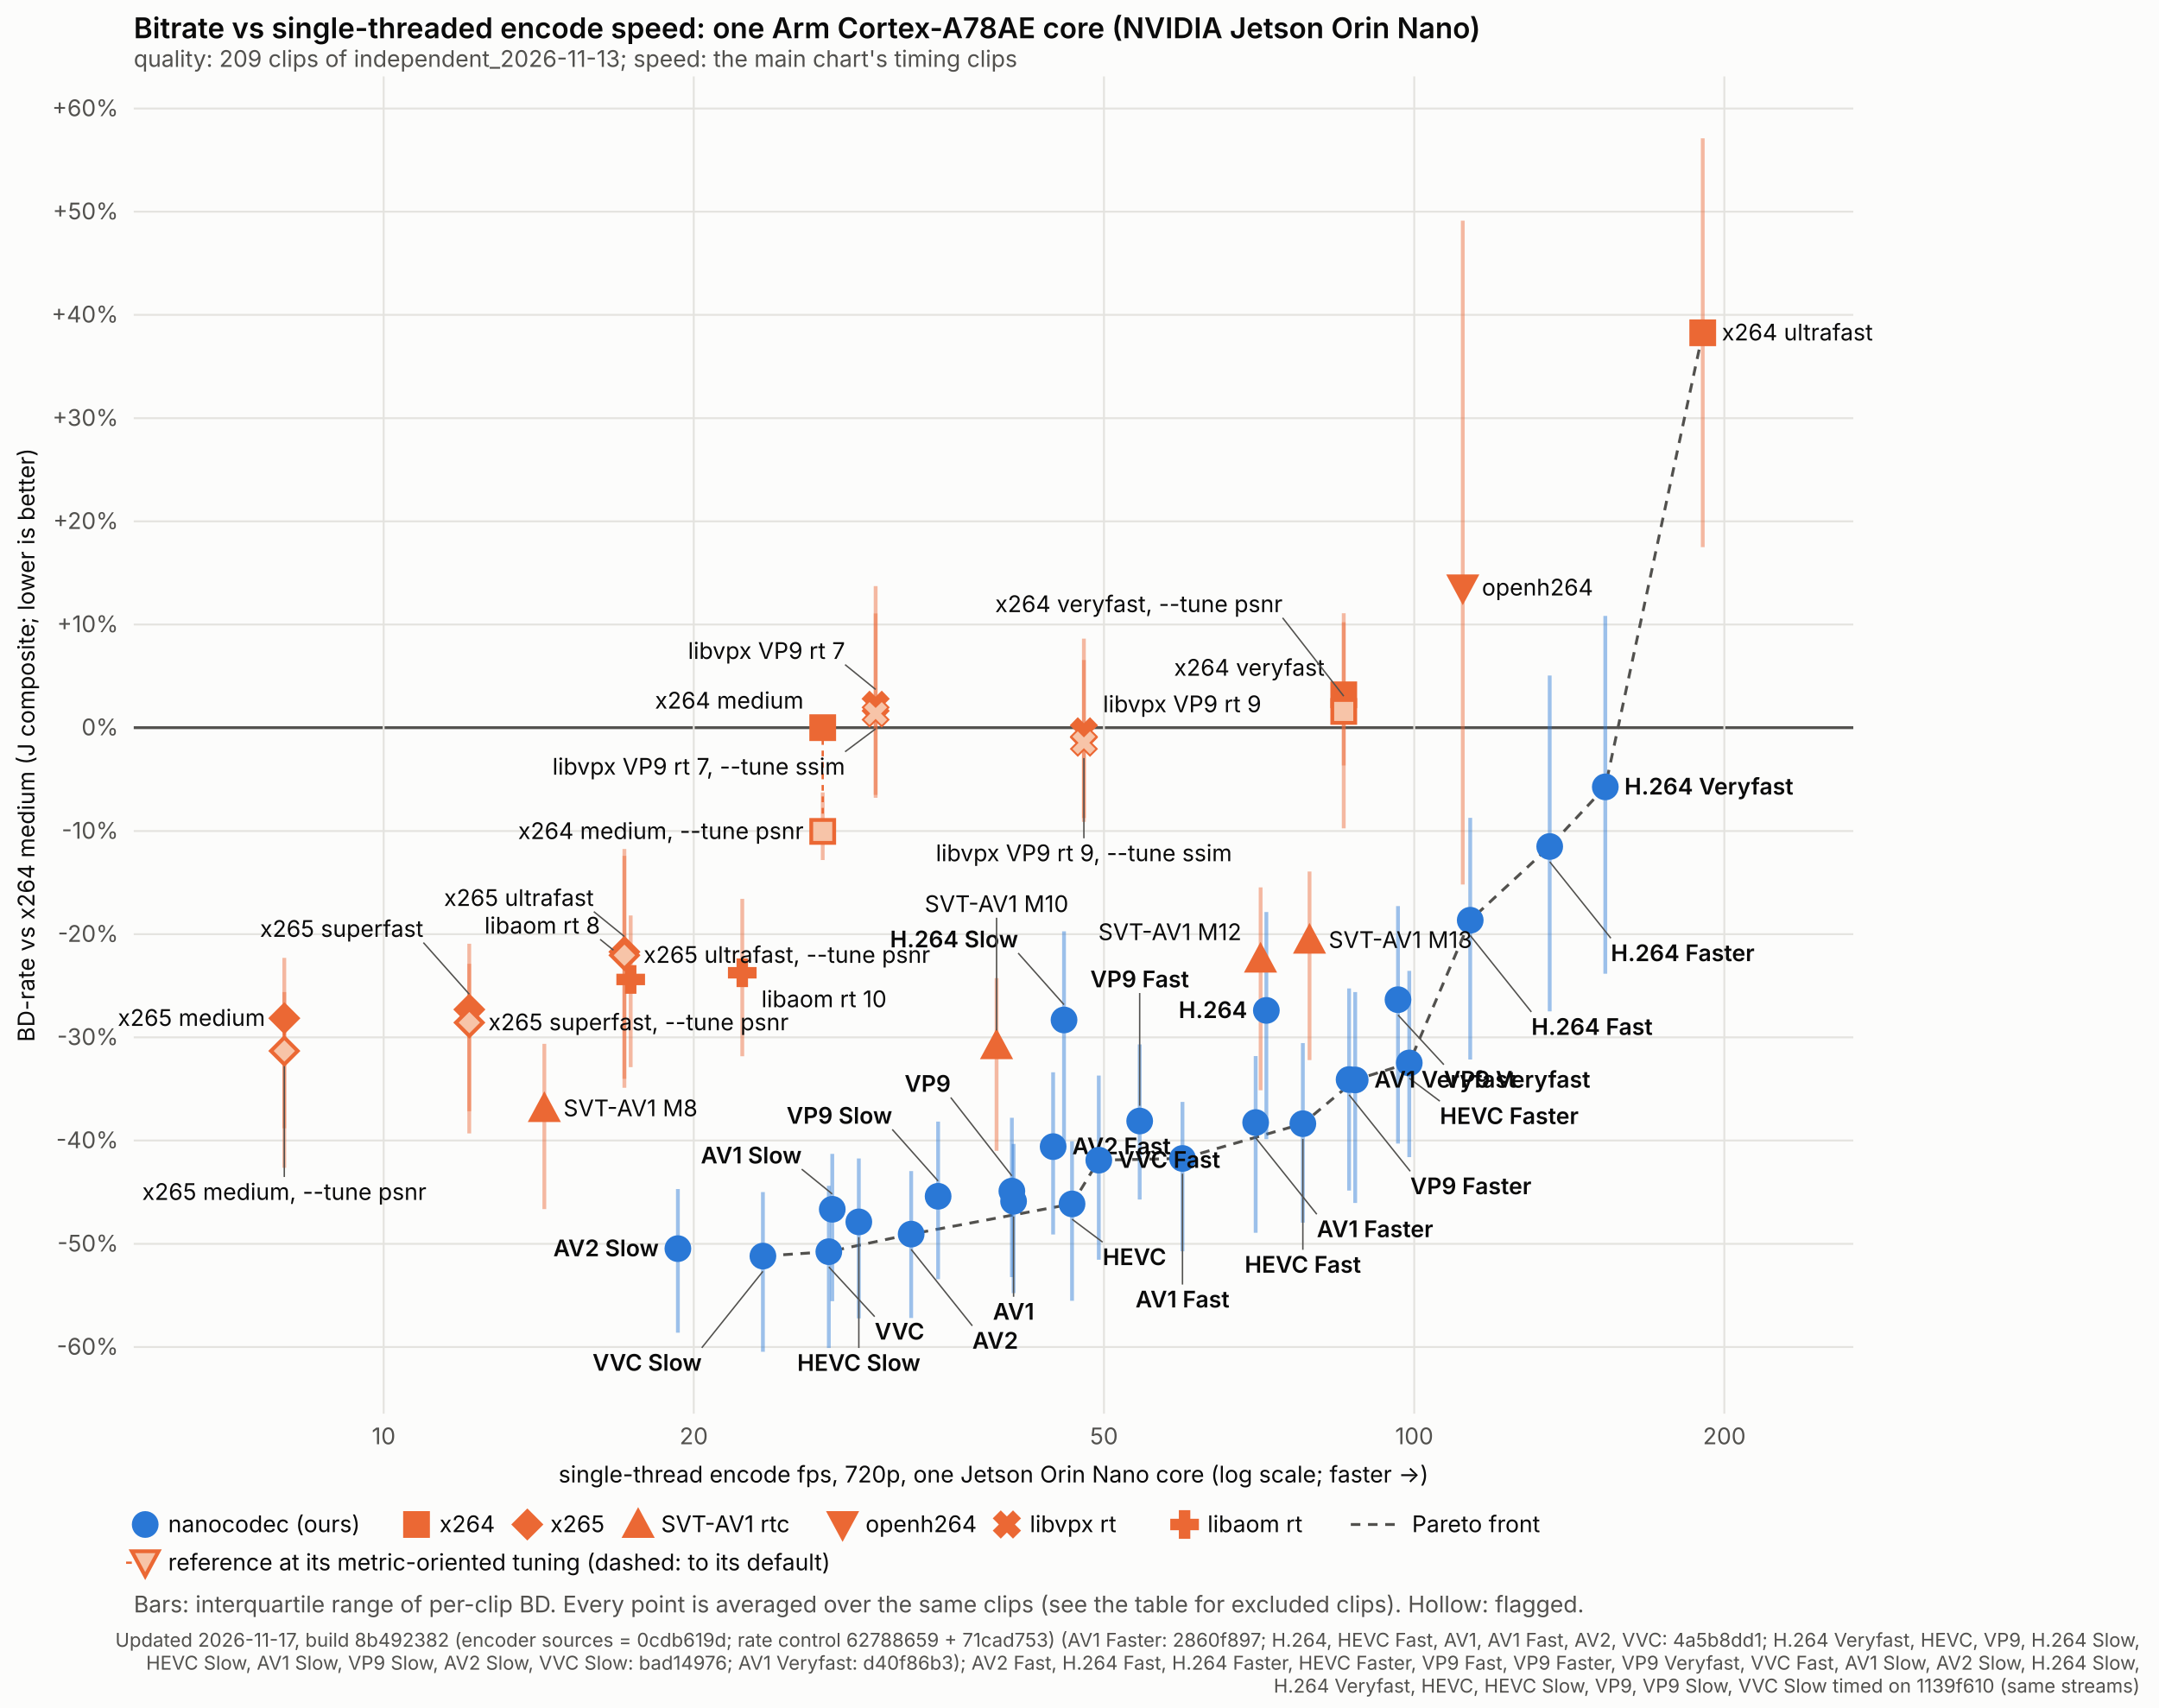
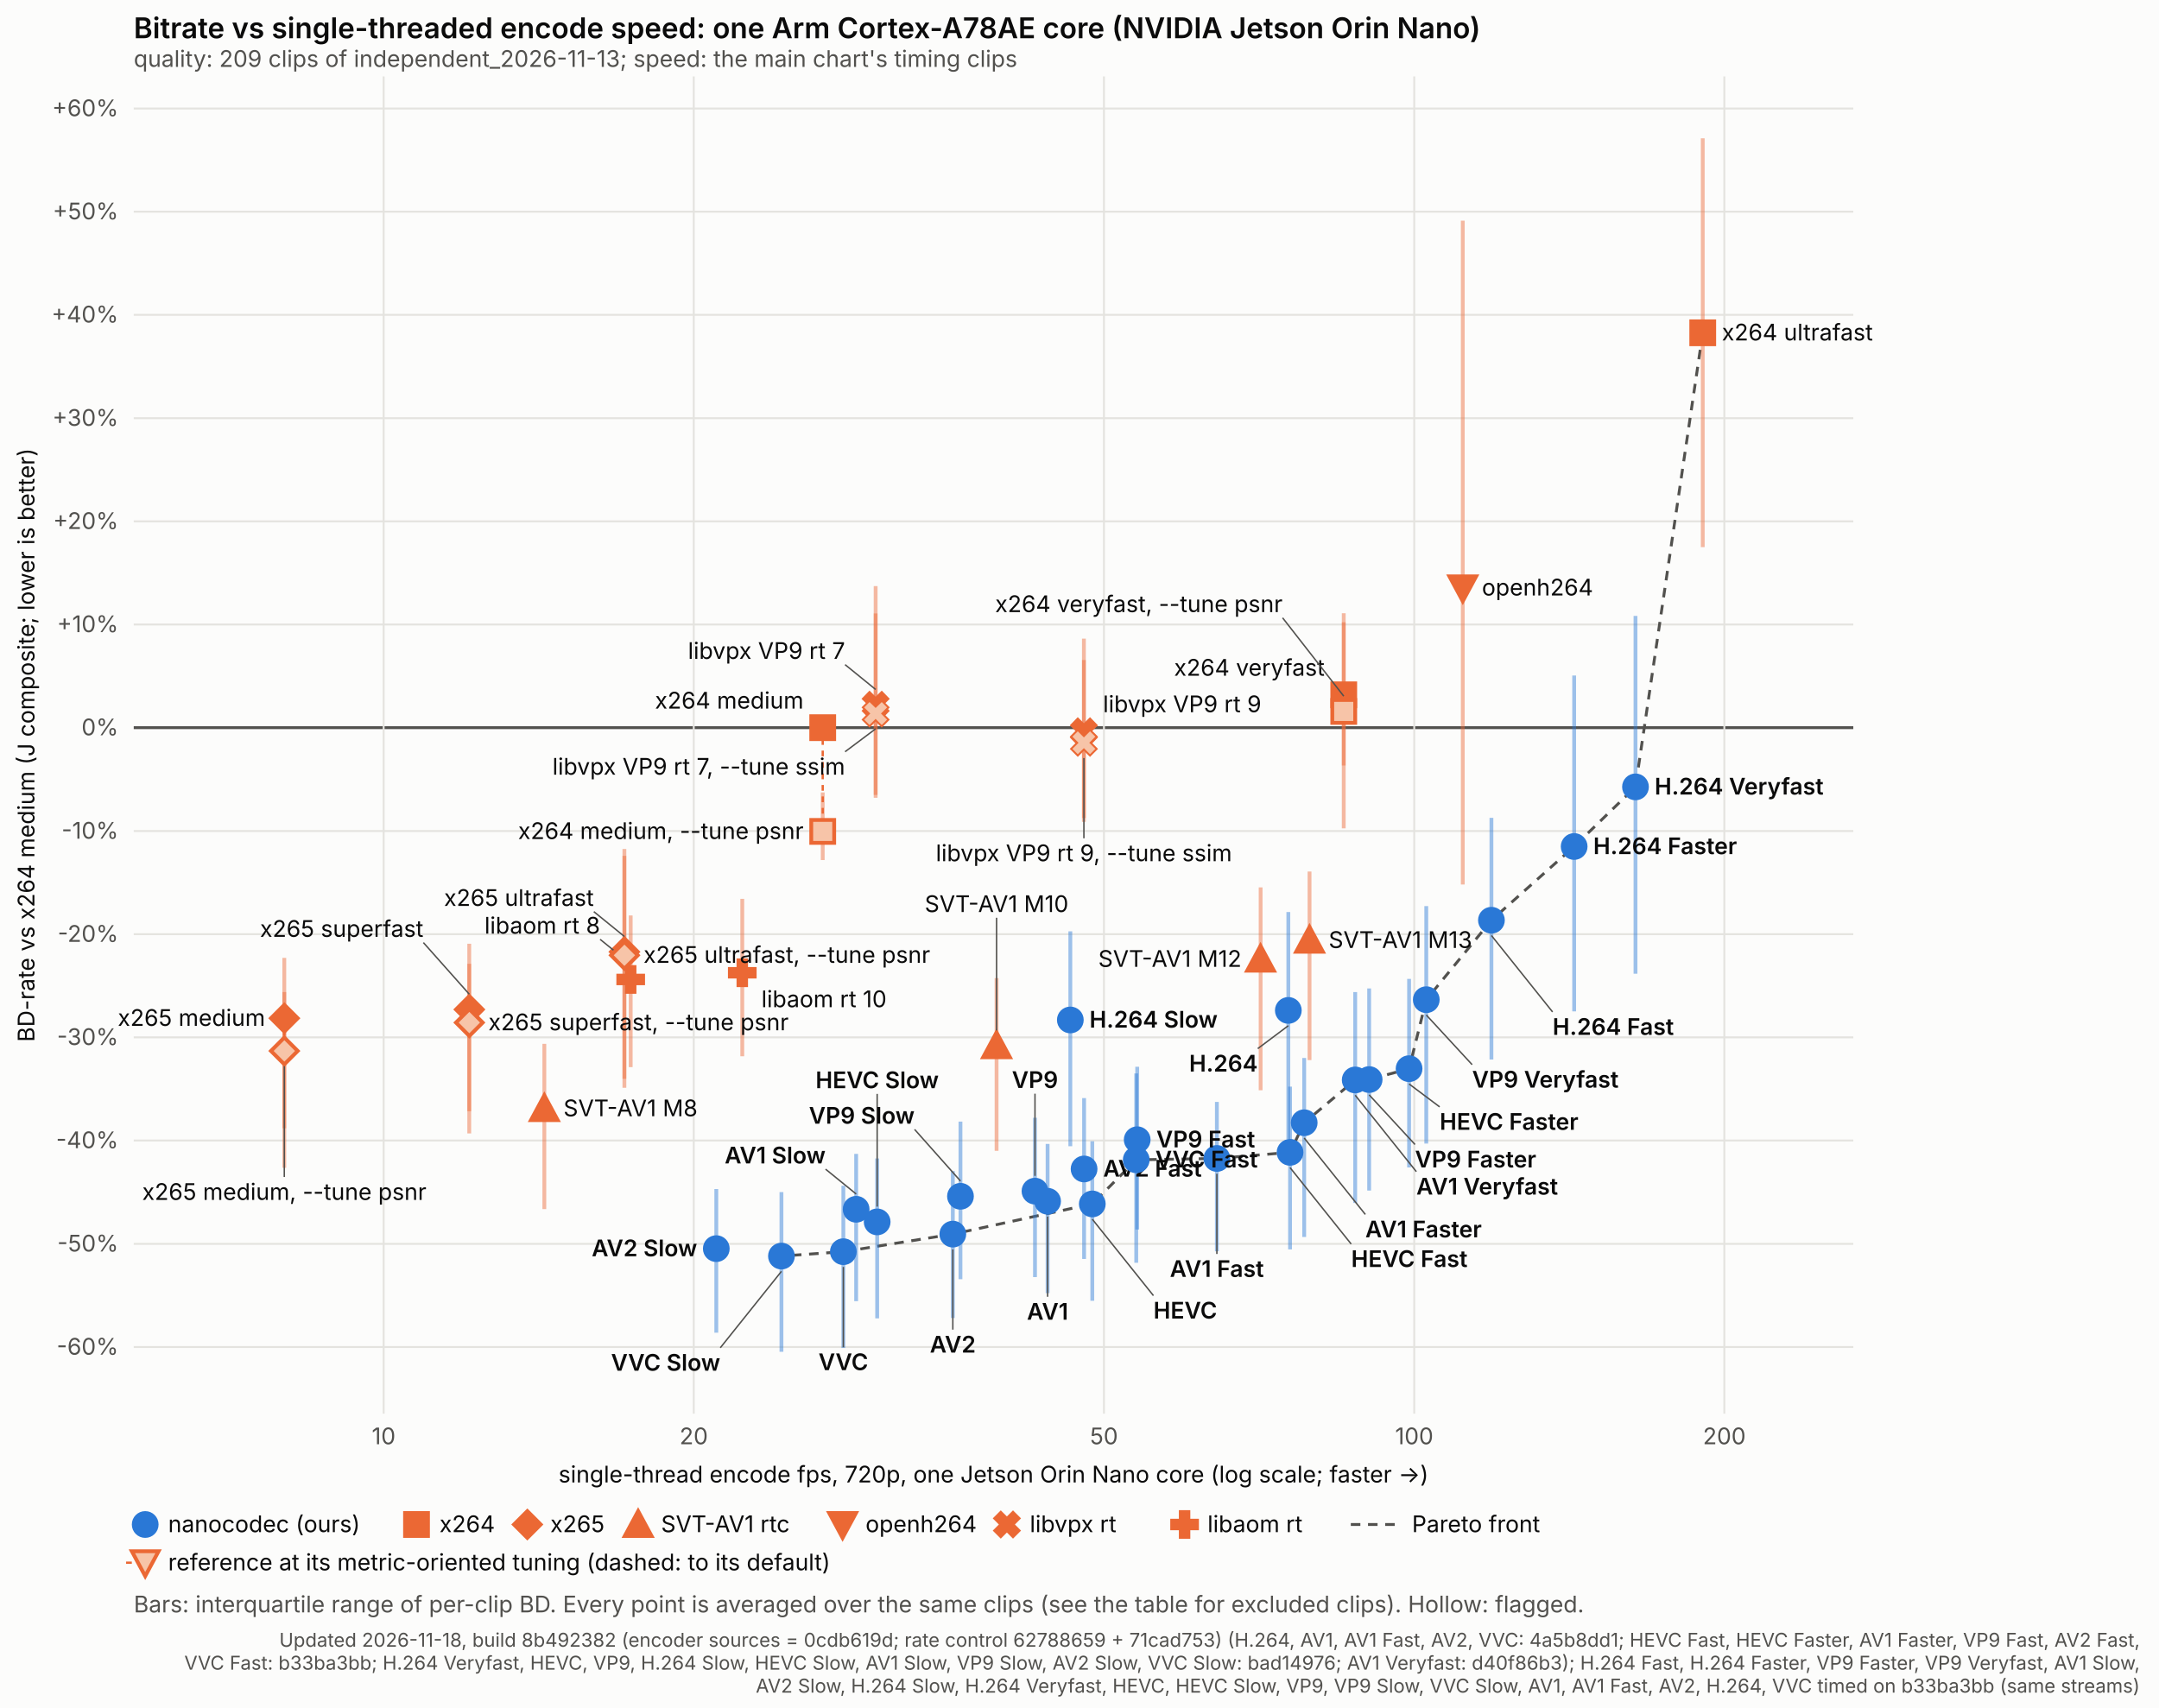
<svg xmlns="http://www.w3.org/2000/svg" viewBox="0 0 1130 894" width="1130" height="894" font-family="system-ui, -apple-system, Segoe UI, sans-serif" font-size="12">
  <rect width="1130" height="894" fill="#fcfcfb" />
  <text x="70" y="20" font-size="15" font-weight="600" fill="#0b0b0b">Bitrate vs single-threaded encode speed: one Arm Cortex-A78AE core (NVIDIA Jetson Orin Nano)</text>
  <text x="70" y="35" fill="#52514e">quality: 209 clips of independent_2026-11-13; speed: the main chart's timing clips</text>
  <line x1="70" x2="970" y1="705.1" y2="705.1" stroke="#e4e3df" stroke-width="1" />
  <text x="62" y="709.1" text-anchor="end" fill="#52514e">-60%</text>
  <line x1="70" x2="970" y1="651.1" y2="651.1" stroke="#e4e3df" stroke-width="1" />
  <text x="62" y="655.1" text-anchor="end" fill="#52514e">-50%</text>
  <line x1="70" x2="970" y1="597.0" y2="597.0" stroke="#e4e3df" stroke-width="1" />
  <text x="62" y="601.0" text-anchor="end" fill="#52514e">-40%</text>
  <line x1="70" x2="970" y1="543.0" y2="543.0" stroke="#e4e3df" stroke-width="1" />
  <text x="62" y="547.0" text-anchor="end" fill="#52514e">-30%</text>
  <line x1="70" x2="970" y1="489.0" y2="489.0" stroke="#e4e3df" stroke-width="1" />
  <text x="62" y="493.0" text-anchor="end" fill="#52514e">-20%</text>
  <line x1="70" x2="970" y1="435.0" y2="435.0" stroke="#e4e3df" stroke-width="1" />
  <text x="62" y="439.0" text-anchor="end" fill="#52514e">-10%</text>
  <line x1="70" x2="970" y1="380.9" y2="380.9" stroke="#52514e" stroke-width="1.5" />
  <text x="62" y="384.9" text-anchor="end" fill="#52514e">0%</text>
  <line x1="70" x2="970" y1="326.9" y2="326.9" stroke="#e4e3df" stroke-width="1" />
  <text x="62" y="330.9" text-anchor="end" fill="#52514e">+10%</text>
  <line x1="70" x2="970" y1="272.9" y2="272.9" stroke="#e4e3df" stroke-width="1" />
  <text x="62" y="276.9" text-anchor="end" fill="#52514e">+20%</text>
  <line x1="70" x2="970" y1="218.9" y2="218.9" stroke="#e4e3df" stroke-width="1" />
  <text x="62" y="222.9" text-anchor="end" fill="#52514e">+30%</text>
  <line x1="70" x2="970" y1="164.8" y2="164.8" stroke="#e4e3df" stroke-width="1" />
  <text x="62" y="168.8" text-anchor="end" fill="#52514e">+40%</text>
  <line x1="70" x2="970" y1="110.8" y2="110.8" stroke="#e4e3df" stroke-width="1" />
  <text x="62" y="114.8" text-anchor="end" fill="#52514e">+50%</text>
  <line x1="70" x2="970" y1="56.8" y2="56.8" stroke="#e4e3df" stroke-width="1" />
  <text x="62" y="60.8" text-anchor="end" fill="#52514e">+60%</text>
  <line x1="200.8" x2="200.8" y1="40" y2="740" stroke="#e4e3df" />
  <text x="200.8" y="756" text-anchor="middle" fill="#52514e">10</text>
  <line x1="363.1" x2="363.1" y1="40" y2="740" stroke="#e4e3df" />
  <text x="363.1" y="756" text-anchor="middle" fill="#52514e">20</text>
  <line x1="577.8" x2="577.8" y1="40" y2="740" stroke="#e4e3df" />
  <text x="577.8" y="756" text-anchor="middle" fill="#52514e">50</text>
  <line x1="740.2" x2="740.2" y1="40" y2="740" stroke="#e4e3df" />
  <text x="740.2" y="756" text-anchor="middle" fill="#52514e">100</text>
  <line x1="902.5" x2="902.5" y1="40" y2="740" stroke="#e4e3df" />
  <text x="902.5" y="756" text-anchor="middle" fill="#52514e">200</text>
  <text x="520.0" y="776" text-anchor="middle" fill="#0b0b0b">single-thread encode fps, 720p, one Jetson Orin Nano core (log scale; faster →)</text>
  <text transform="translate(18,390.0) rotate(-90)" text-anchor="middle" fill="#0b0b0b">BD-rate vs x264 medium (J composite; lower is better)</text>
-   <polyline points="891.2,174.2 840.2,411.9 811.1,443.1 769.5,481.7 737.6,556.4 709.3,565.3 681.9,588.2 618.9,606.4 575.1,607.3 561.1,630.2 476.9,646.0 433.8,655.2 399.3,657.5" fill="none" stroke="#52514e" stroke-width="1.5" stroke-dasharray="5 4" />
+   <polyline points="891.2,174.2 856.0,411.9 823.9,443.1 780.6,481.7 746.5,523.3 737.5,559.4 716.6,565.1 709.3,565.3 682.6,587.7 675.2,603.2 636.9,606.4 594.7,607.1 571.7,630.2 498.7,646.0 441.4,655.2 409.0,657.5" fill="none" stroke="#52514e" stroke-width="1.5" stroke-dasharray="5 4" />
  <line x1="703.3" y1="363.7" x2="703.3" y2="372.4" stroke="#eb6834" stroke-width="1.2" stroke-dasharray="3 3" />
  <line x1="430.6" y1="380.9" x2="430.6" y2="435.2" stroke="#eb6834" stroke-width="1.2" stroke-dasharray="3 3" />
  <line x1="326.8" y1="498.2" x2="326.8" y2="500.0" stroke="#eb6834" stroke-width="1.2" stroke-dasharray="3 3" />
  <line x1="245.6" y1="528.4" x2="245.6" y2="535.3" stroke="#eb6834" stroke-width="1.2" stroke-dasharray="3 3" />
  <line x1="148.8" y1="533.0" x2="148.8" y2="550.1" stroke="#eb6834" stroke-width="1.2" stroke-dasharray="3 3" />
  <line x1="458.3" y1="368.9" x2="458.3" y2="373.5" stroke="#eb6834" stroke-width="1.2" stroke-dasharray="3 3" />
  <line x1="567.3" y1="382.8" x2="567.3" y2="388.8" stroke="#eb6834" stroke-width="1.2" stroke-dasharray="3 3" />
  <line x1="430.6" x2="430.6" y1="380.9" y2="380.9" stroke="#eb6834" stroke-opacity="0.45" stroke-width="2" />
-   <line x1="556.9" x2="556.9" y1="600.0" y2="487.5" stroke="#2a78d6" stroke-opacity="0.45" stroke-width="2" />
-   <line x1="662.8" x2="662.8" y1="596.3" y2="477.4" stroke="#2a78d6" stroke-opacity="0.45" stroke-width="2" />
-   <line x1="769.5" x2="769.5" y1="554.6" y2="428.1" stroke="#2a78d6" stroke-opacity="0.45" stroke-width="2" />
-   <line x1="811.1" x2="811.1" y1="529.4" y2="353.6" stroke="#2a78d6" stroke-opacity="0.45" stroke-width="2" />
-   <line x1="840.2" x2="840.2" y1="509.7" y2="322.4" stroke="#2a78d6" stroke-opacity="0.45" stroke-width="2" />
-   <line x1="449.5" x2="449.5" y1="690.1" y2="606.4" stroke="#2a78d6" stroke-opacity="0.45" stroke-width="2" />
-   <line x1="561.1" x2="561.1" y1="680.9" y2="597.4" stroke="#2a78d6" stroke-opacity="0.45" stroke-width="2" />
-   <line x1="681.9" x2="681.9" y1="640.0" y2="546.0" stroke="#2a78d6" stroke-opacity="0.45" stroke-width="2" />
-   <line x1="737.6" x2="737.6" y1="605.7" y2="508.2" stroke="#2a78d6" stroke-opacity="0.45" stroke-width="2" />
-   <line x1="435.6" x2="435.6" y1="681.1" y2="604.0" stroke="#2a78d6" stroke-opacity="0.45" stroke-width="2" />
-   <line x1="530.5" x2="530.5" y1="676.9" y2="598.8" stroke="#2a78d6" stroke-opacity="0.45" stroke-width="2" />
-   <line x1="618.9" x2="618.9" y1="655.0" y2="576.8" stroke="#2a78d6" stroke-opacity="0.45" stroke-width="2" />
-   <line x1="657.2" x2="657.2" y1="645.3" y2="552.8" stroke="#2a78d6" stroke-opacity="0.45" stroke-width="2" />
+   <line x1="560.2" x2="560.2" y1="600.0" y2="487.5" stroke="#2a78d6" stroke-opacity="0.45" stroke-width="2" />
+   <line x1="674.3" x2="674.3" y1="596.3" y2="477.4" stroke="#2a78d6" stroke-opacity="0.45" stroke-width="2" />
+   <line x1="780.6" x2="780.6" y1="554.6" y2="428.1" stroke="#2a78d6" stroke-opacity="0.45" stroke-width="2" />
+   <line x1="823.9" x2="823.9" y1="529.4" y2="353.6" stroke="#2a78d6" stroke-opacity="0.45" stroke-width="2" />
+   <line x1="856.0" x2="856.0" y1="509.7" y2="322.4" stroke="#2a78d6" stroke-opacity="0.45" stroke-width="2" />
+   <line x1="459.1" x2="459.1" y1="690.1" y2="606.4" stroke="#2a78d6" stroke-opacity="0.45" stroke-width="2" />
+   <line x1="571.7" x2="571.7" y1="680.9" y2="597.4" stroke="#2a78d6" stroke-opacity="0.45" stroke-width="2" />
+   <line x1="675.2" x2="675.2" y1="654.0" y2="568.8" stroke="#2a78d6" stroke-opacity="0.45" stroke-width="2" />
+   <line x1="737.5" x2="737.5" y1="611.1" y2="512.4" stroke="#2a78d6" stroke-opacity="0.45" stroke-width="2" />
+   <line x1="448.1" x2="448.1" y1="681.1" y2="604.0" stroke="#2a78d6" stroke-opacity="0.45" stroke-width="2" />
+   <line x1="548.3" x2="548.3" y1="676.9" y2="598.8" stroke="#2a78d6" stroke-opacity="0.45" stroke-width="2" />
+   <line x1="636.9" x2="636.9" y1="655.0" y2="576.8" stroke="#2a78d6" stroke-opacity="0.45" stroke-width="2" />
+   <line x1="682.6" x2="682.6" y1="647.5" y2="553.8" stroke="#2a78d6" stroke-opacity="0.45" stroke-width="2" />
  <line x1="709.3" x2="709.3" y1="629.7" y2="519.3" stroke="#2a78d6" stroke-opacity="0.45" stroke-width="2" />
-   <line x1="491.0" x2="491.0" y1="669.6" y2="587.1" stroke="#2a78d6" stroke-opacity="0.45" stroke-width="2" />
-   <line x1="529.6" x2="529.6" y1="668.5" y2="585.1" stroke="#2a78d6" stroke-opacity="0.45" stroke-width="2" />
-   <line x1="596.5" x2="596.5" y1="627.9" y2="546.7" stroke="#2a78d6" stroke-opacity="0.45" stroke-width="2" />
-   <line x1="706.1" x2="706.1" y1="623.2" y2="517.4" stroke="#2a78d6" stroke-opacity="0.45" stroke-width="2" />
-   <line x1="731.7" x2="731.7" y1="598.6" y2="474.3" stroke="#2a78d6" stroke-opacity="0.45" stroke-width="2" />
-   <line x1="354.8" x2="354.8" y1="697.6" y2="622.4" stroke="#2a78d6" stroke-opacity="0.45" stroke-width="2" />
-   <line x1="476.9" x2="476.9" y1="689.9" y2="613.0" stroke="#2a78d6" stroke-opacity="0.45" stroke-width="2" />
-   <line x1="551.2" x2="551.2" y1="646.2" y2="561.3" stroke="#2a78d6" stroke-opacity="0.45" stroke-width="2" />
-   <line x1="399.3" x2="399.3" y1="707.6" y2="624.0" stroke="#2a78d6" stroke-opacity="0.45" stroke-width="2" />
-   <line x1="433.8" x2="433.8" y1="705.6" y2="620.7" stroke="#2a78d6" stroke-opacity="0.45" stroke-width="2" />
-   <line x1="575.1" x2="575.1" y1="659.4" y2="563.0" stroke="#2a78d6" stroke-opacity="0.45" stroke-width="2" />
+   <line x1="502.7" x2="502.7" y1="669.6" y2="587.1" stroke="#2a78d6" stroke-opacity="0.45" stroke-width="2" />
+   <line x1="541.7" x2="541.7" y1="668.5" y2="585.1" stroke="#2a78d6" stroke-opacity="0.45" stroke-width="2" />
+   <line x1="595.2" x2="595.2" y1="643.6" y2="558.4" stroke="#2a78d6" stroke-opacity="0.45" stroke-width="2" />
+   <line x1="716.6" x2="716.6" y1="623.2" y2="517.4" stroke="#2a78d6" stroke-opacity="0.45" stroke-width="2" />
+   <line x1="746.5" x2="746.5" y1="598.6" y2="474.3" stroke="#2a78d6" stroke-opacity="0.45" stroke-width="2" />
+   <line x1="374.9" x2="374.9" y1="697.6" y2="622.4" stroke="#2a78d6" stroke-opacity="0.45" stroke-width="2" />
+   <line x1="498.7" x2="498.7" y1="689.9" y2="613.0" stroke="#2a78d6" stroke-opacity="0.45" stroke-width="2" />
+   <line x1="567.4" x2="567.4" y1="659.0" y2="574.8" stroke="#2a78d6" stroke-opacity="0.45" stroke-width="2" />
+   <line x1="409.0" x2="409.0" y1="707.6" y2="624.0" stroke="#2a78d6" stroke-opacity="0.45" stroke-width="2" />
+   <line x1="441.4" x2="441.4" y1="705.6" y2="620.7" stroke="#2a78d6" stroke-opacity="0.45" stroke-width="2" />
+   <line x1="594.7" x2="594.7" y1="661.0" y2="561.9" stroke="#2a78d6" stroke-opacity="0.45" stroke-width="2" />
  <line x1="765.6" x2="765.6" y1="463.0" y2="115.5" stroke="#eb6834" stroke-opacity="0.45" stroke-width="2" />
  <line x1="891.2" x2="891.2" y1="286.4" y2="72.4" stroke="#eb6834" stroke-opacity="0.45" stroke-width="2" />
  <line x1="703.3" x2="703.3" y1="400.7" y2="325.7" stroke="#eb6834" stroke-opacity="0.45" stroke-width="2" />
  <line x1="326.8" x2="326.8" y1="564.7" y2="444.4" stroke="#eb6834" stroke-opacity="0.45" stroke-width="2" />
  <line x1="245.6" x2="245.6" y1="581.7" y2="494.0" stroke="#eb6834" stroke-opacity="0.45" stroke-width="2" />
  <line x1="148.8" x2="148.8" y1="590.6" y2="501.4" stroke="#eb6834" stroke-opacity="0.45" stroke-width="2" />
  <line x1="284.9" x2="284.9" y1="632.9" y2="546.4" stroke="#eb6834" stroke-opacity="0.45" stroke-width="2" />
  <line x1="521.6" x2="521.6" y1="602.4" y2="512.0" stroke="#eb6834" stroke-opacity="0.45" stroke-width="2" />
  <line x1="659.8" x2="659.8" y1="570.7" y2="464.5" stroke="#eb6834" stroke-opacity="0.45" stroke-width="2" />
  <line x1="685.4" x2="685.4" y1="554.9" y2="456.2" stroke="#eb6834" stroke-opacity="0.45" stroke-width="2" />
  <line x1="458.3" x2="458.3" y1="417.6" y2="306.8" stroke="#eb6834" stroke-opacity="0.45" stroke-width="2" />
  <line x1="567.3" x2="567.3" y1="428.2" y2="334.3" stroke="#eb6834" stroke-opacity="0.45" stroke-width="2" />
  <line x1="330.1" x2="330.1" y1="558.6" y2="479.2" stroke="#eb6834" stroke-opacity="0.45" stroke-width="2" />
  <line x1="388.5" x2="388.5" y1="552.9" y2="470.5" stroke="#eb6834" stroke-opacity="0.45" stroke-width="2" />
  <line x1="703.3" x2="703.3" y1="433.6" y2="321.0" stroke="#eb6834" stroke-opacity="0.45" stroke-width="2" />
  <line x1="430.6" x2="430.6" y1="450.2" y2="414.8" stroke="#eb6834" stroke-opacity="0.45" stroke-width="2" />
  <line x1="326.8" x2="326.8" y1="569.4" y2="448.0" stroke="#eb6834" stroke-opacity="0.45" stroke-width="2" />
  <line x1="245.6" x2="245.6" y1="593.3" y2="504.5" stroke="#eb6834" stroke-opacity="0.45" stroke-width="2" />
  <line x1="148.8" x2="148.8" y1="611.3" y2="519.3" stroke="#eb6834" stroke-opacity="0.45" stroke-width="2" />
  <line x1="458.3" x2="458.3" y1="416.1" y2="321.1" stroke="#eb6834" stroke-opacity="0.45" stroke-width="2" />
  <line x1="567.3" x2="567.3" y1="430.2" y2="345.5" stroke="#eb6834" stroke-opacity="0.45" stroke-width="2" />
  <g>
    <rect x="424.6" y="374.9" width="12" height="12" fill="#eb6834" stroke="#eb6834" stroke-width="2" />
  </g>
  <text x="420.6" y="370.9" text-anchor="end" fill="#0b0b0b">x264 medium</text>
  <g>
-     <circle cx="556.9" cy="533.9" r="6" fill="#2a78d6" stroke="#2a78d6" stroke-width="2" />
-   </g>
-   <line x1="556.9" y1="525.9" x2="532.9" y2="498.9" stroke="#52514e" stroke-width="0.75" />
-   <text x="532.9" y="495.9" text-anchor="end" fill="#0b0b0b" font-weight="600">H.264 Slow</text>
-   <g>
-     <circle cx="662.8" cy="528.9" r="6" fill="#2a78d6" stroke="#2a78d6" stroke-width="2" />
-   </g>
-   <text x="652.8" y="532.9" text-anchor="end" fill="#0b0b0b" font-weight="600">H.264</text>
-   <g>
-     <circle cx="769.5" cy="481.7" r="6" fill="#2a78d6" stroke="#2a78d6" stroke-width="2" />
-   </g>
-   <line x1="769.5" y1="489.7" x2="801.5" y2="529.7" stroke="#52514e" stroke-width="0.75" />
-   <text x="801.5" y="541.7" text-anchor="start" fill="#0b0b0b" font-weight="600">H.264 Fast</text>
-   <g>
-     <circle cx="811.1" cy="443.1" r="6" fill="#2a78d6" stroke="#2a78d6" stroke-width="2" />
-   </g>
-   <line x1="811.1" y1="451.1" x2="843.1" y2="491.1" stroke="#52514e" stroke-width="0.75" />
-   <text x="843.1" y="503.1" text-anchor="start" fill="#0b0b0b" font-weight="600">H.264 Faster</text>
-   <g>
-     <circle cx="840.2" cy="411.9" r="6" fill="#2a78d6" stroke="#2a78d6" stroke-width="2" />
-   </g>
-   <text x="850.2" y="415.9" text-anchor="start" fill="#0b0b0b" font-weight="600">H.264 Veryfast</text>
-   <g>
-     <circle cx="449.5" cy="639.6" r="6" fill="#2a78d6" stroke="#2a78d6" stroke-width="2" />
-   </g>
-   <line x1="449.5" y1="647.6" x2="449.5" y2="705.6" stroke="#52514e" stroke-width="0.75" />
-   <text x="449.5" y="717.6" text-anchor="middle" fill="#0b0b0b" font-weight="600">HEVC Slow</text>
-   <g>
-     <circle cx="561.1" cy="630.2" r="6" fill="#2a78d6" stroke="#2a78d6" stroke-width="2" />
-   </g>
-   <line x1="561.1" y1="638.2" x2="577.1" y2="650.2" stroke="#52514e" stroke-width="0.75" />
-   <text x="577.1" y="662.2" text-anchor="start" fill="#0b0b0b" font-weight="600">HEVC</text>
-   <g>
-     <circle cx="681.9" cy="588.2" r="6" fill="#2a78d6" stroke="#2a78d6" stroke-width="2" />
-   </g>
-   <line x1="681.9" y1="596.2" x2="681.9" y2="654.2" stroke="#52514e" stroke-width="0.75" />
-   <text x="681.9" y="666.2" text-anchor="middle" fill="#0b0b0b" font-weight="600">HEVC Fast</text>
-   <g>
-     <circle cx="737.6" cy="556.4" r="6" fill="#2a78d6" stroke="#2a78d6" stroke-width="2" />
-   </g>
-   <line x1="737.6" y1="564.4" x2="753.6" y2="576.4" stroke="#52514e" stroke-width="0.75" />
-   <text x="753.6" y="588.4" text-anchor="start" fill="#0b0b0b" font-weight="600">HEVC Faster</text>
-   <g>
-     <circle cx="435.6" cy="633.0" r="6" fill="#2a78d6" stroke="#2a78d6" stroke-width="2" />
-   </g>
-   <line x1="435.6" y1="625.0" x2="419.6" y2="612.0" stroke="#52514e" stroke-width="0.75" />
-   <text x="419.6" y="609.0" text-anchor="end" fill="#0b0b0b" font-weight="600">AV1 Slow</text>
-   <g>
-     <circle cx="530.5" cy="628.8" r="6" fill="#2a78d6" stroke="#2a78d6" stroke-width="2" />
-   </g>
-   <line x1="530.5" y1="636.8" x2="530.5" y2="678.8" stroke="#52514e" stroke-width="0.75" />
-   <text x="530.5" y="690.8" text-anchor="middle" fill="#0b0b0b" font-weight="600">AV1</text>
-   <g>
-     <circle cx="618.9" cy="606.4" r="6" fill="#2a78d6" stroke="#2a78d6" stroke-width="2" />
-   </g>
-   <line x1="618.9" y1="614.4" x2="618.9" y2="672.4" stroke="#52514e" stroke-width="0.75" />
-   <text x="618.9" y="684.4" text-anchor="middle" fill="#0b0b0b" font-weight="600">AV1 Fast</text>
-   <g>
-     <circle cx="657.2" cy="587.6" r="6" fill="#2a78d6" stroke="#2a78d6" stroke-width="2" />
-   </g>
-   <line x1="657.2" y1="595.6" x2="689.2" y2="635.6" stroke="#52514e" stroke-width="0.75" />
-   <text x="689.2" y="647.6" text-anchor="start" fill="#0b0b0b" font-weight="600">AV1 Faster</text>
+     <circle cx="560.2" cy="533.9" r="6" fill="#2a78d6" stroke="#2a78d6" stroke-width="2" />
+   </g>
+   <text x="570.2" y="537.9" text-anchor="start" fill="#0b0b0b" font-weight="600">H.264 Slow</text>
+   <g>
+     <circle cx="674.3" cy="528.9" r="6" fill="#2a78d6" stroke="#2a78d6" stroke-width="2" />
+   </g>
+   <line x1="674.3" y1="536.9" x2="658.3" y2="548.9" stroke="#52514e" stroke-width="0.75" />
+   <text x="658.3" y="560.9" text-anchor="end" fill="#0b0b0b" font-weight="600">H.264</text>
+   <g>
+     <circle cx="780.6" cy="481.7" r="6" fill="#2a78d6" stroke="#2a78d6" stroke-width="2" />
+   </g>
+   <line x1="780.6" y1="489.7" x2="812.6" y2="529.7" stroke="#52514e" stroke-width="0.75" />
+   <text x="812.6" y="541.7" text-anchor="start" fill="#0b0b0b" font-weight="600">H.264 Fast</text>
+   <g>
+     <circle cx="823.9" cy="443.1" r="6" fill="#2a78d6" stroke="#2a78d6" stroke-width="2" />
+   </g>
+   <text x="833.9" y="447.1" text-anchor="start" fill="#0b0b0b" font-weight="600">H.264 Faster</text>
+   <g>
+     <circle cx="856.0" cy="411.9" r="6" fill="#2a78d6" stroke="#2a78d6" stroke-width="2" />
+   </g>
+   <text x="866.0" y="415.9" text-anchor="start" fill="#0b0b0b" font-weight="600">H.264 Veryfast</text>
+   <g>
+     <circle cx="459.1" cy="639.6" r="6" fill="#2a78d6" stroke="#2a78d6" stroke-width="2" />
+   </g>
+   <line x1="459.1" y1="631.6" x2="459.1" y2="572.6" stroke="#52514e" stroke-width="0.75" />
+   <text x="459.1" y="569.6" text-anchor="middle" fill="#0b0b0b" font-weight="600">HEVC Slow</text>
+   <g>
+     <circle cx="571.7" cy="630.2" r="6" fill="#2a78d6" stroke="#2a78d6" stroke-width="2" />
+   </g>
+   <line x1="571.7" y1="638.2" x2="603.7" y2="678.2" stroke="#52514e" stroke-width="0.75" />
+   <text x="603.7" y="690.2" text-anchor="start" fill="#0b0b0b" font-weight="600">HEVC</text>
+   <g>
+     <circle cx="675.2" cy="603.2" r="6" fill="#2a78d6" stroke="#2a78d6" stroke-width="2" />
+   </g>
+   <line x1="675.2" y1="611.2" x2="707.2" y2="651.2" stroke="#52514e" stroke-width="0.75" />
+   <text x="707.2" y="663.2" text-anchor="start" fill="#0b0b0b" font-weight="600">HEVC Fast</text>
+   <g>
+     <circle cx="737.5" cy="559.4" r="6" fill="#2a78d6" stroke="#2a78d6" stroke-width="2" />
+   </g>
+   <line x1="737.5" y1="567.4" x2="753.5" y2="579.4" stroke="#52514e" stroke-width="0.75" />
+   <text x="753.5" y="591.4" text-anchor="start" fill="#0b0b0b" font-weight="600">HEVC Faster</text>
+   <g>
+     <circle cx="448.1" cy="633.0" r="6" fill="#2a78d6" stroke="#2a78d6" stroke-width="2" />
+   </g>
+   <line x1="448.1" y1="625.0" x2="432.1" y2="612.0" stroke="#52514e" stroke-width="0.75" />
+   <text x="432.1" y="609.0" text-anchor="end" fill="#0b0b0b" font-weight="600">AV1 Slow</text>
+   <g>
+     <circle cx="548.3" cy="628.8" r="6" fill="#2a78d6" stroke="#2a78d6" stroke-width="2" />
+   </g>
+   <line x1="548.3" y1="636.8" x2="548.3" y2="678.8" stroke="#52514e" stroke-width="0.75" />
+   <text x="548.3" y="690.8" text-anchor="middle" fill="#0b0b0b" font-weight="600">AV1</text>
+   <g>
+     <circle cx="636.9" cy="606.4" r="6" fill="#2a78d6" stroke="#2a78d6" stroke-width="2" />
+   </g>
+   <line x1="636.9" y1="614.4" x2="636.9" y2="656.4" stroke="#52514e" stroke-width="0.75" />
+   <text x="636.9" y="668.4" text-anchor="middle" fill="#0b0b0b" font-weight="600">AV1 Fast</text>
+   <g>
+     <circle cx="682.6" cy="587.7" r="6" fill="#2a78d6" stroke="#2a78d6" stroke-width="2" />
+   </g>
+   <line x1="682.6" y1="595.7" x2="714.6" y2="635.7" stroke="#52514e" stroke-width="0.75" />
+   <text x="714.6" y="647.7" text-anchor="start" fill="#0b0b0b" font-weight="600">AV1 Faster</text>
  <g>
    <circle cx="709.3" cy="565.3" r="6" fill="#2a78d6" stroke="#2a78d6" stroke-width="2" />
  </g>
-   <text x="719.3" y="569.3" text-anchor="start" fill="#0b0b0b" font-weight="600">AV1 Veryfast</text>
-   <g>
-     <circle cx="491.0" cy="626.2" r="6" fill="#2a78d6" stroke="#2a78d6" stroke-width="2" />
-   </g>
-   <line x1="491.0" y1="618.2" x2="467.0" y2="591.2" stroke="#52514e" stroke-width="0.75" />
-   <text x="467.0" y="588.2" text-anchor="end" fill="#0b0b0b" font-weight="600">VP9 Slow</text>
-   <g>
-     <circle cx="529.6" cy="623.5" r="6" fill="#2a78d6" stroke="#2a78d6" stroke-width="2" />
-   </g>
-   <line x1="529.6" y1="615.5" x2="497.6" y2="574.5" stroke="#52514e" stroke-width="0.75" />
-   <text x="497.6" y="571.5" text-anchor="end" fill="#0b0b0b" font-weight="600">VP9</text>
-   <g>
-     <circle cx="596.5" cy="586.8" r="6" fill="#2a78d6" stroke="#2a78d6" stroke-width="2" />
-   </g>
-   <line x1="596.5" y1="578.8" x2="596.5" y2="519.8" stroke="#52514e" stroke-width="0.75" />
-   <text x="596.5" y="516.8" text-anchor="middle" fill="#0b0b0b" font-weight="600">VP9 Fast</text>
-   <g>
-     <circle cx="706.1" cy="565.1" r="6" fill="#2a78d6" stroke="#2a78d6" stroke-width="2" />
-   </g>
-   <line x1="706.1" y1="573.1" x2="738.1" y2="613.1" stroke="#52514e" stroke-width="0.75" />
-   <text x="738.1" y="625.1" text-anchor="start" fill="#0b0b0b" font-weight="600">VP9 Faster</text>
-   <g>
-     <circle cx="731.7" cy="523.3" r="6" fill="#2a78d6" stroke="#2a78d6" stroke-width="2" />
-   </g>
-   <line x1="731.7" y1="531.3" x2="755.7" y2="557.3" stroke="#52514e" stroke-width="0.75" />
-   <text x="755.7" y="569.3" text-anchor="start" fill="#0b0b0b" font-weight="600">VP9 Veryfast</text>
-   <g>
-     <circle cx="354.8" cy="653.6" r="6" fill="#2a78d6" stroke="#2a78d6" stroke-width="2" />
-   </g>
-   <text x="344.8" y="657.6" text-anchor="end" fill="#0b0b0b" font-weight="600">AV2 Slow</text>
-   <g>
-     <circle cx="476.9" cy="646.0" r="6" fill="#2a78d6" stroke="#2a78d6" stroke-width="2" />
-   </g>
-   <line x1="476.9" y1="654.0" x2="508.9" y2="694.0" stroke="#52514e" stroke-width="0.75" />
-   <text x="508.9" y="706.0" text-anchor="start" fill="#0b0b0b" font-weight="600">AV2</text>
-   <g>
-     <circle cx="551.2" cy="600.2" r="6" fill="#2a78d6" stroke="#2a78d6" stroke-width="2" />
-   </g>
-   <text x="561.2" y="604.2" text-anchor="start" fill="#0b0b0b" font-weight="600">AV2 Fast</text>
-   <g>
-     <circle cx="399.3" cy="657.5" r="6" fill="#2a78d6" stroke="#2a78d6" stroke-width="2" />
-   </g>
-   <line x1="399.3" y1="665.5" x2="367.3" y2="705.5" stroke="#52514e" stroke-width="0.75" />
-   <text x="367.3" y="717.5" text-anchor="end" fill="#0b0b0b" font-weight="600">VVC Slow</text>
-   <g>
-     <circle cx="433.8" cy="655.2" r="6" fill="#2a78d6" stroke="#2a78d6" stroke-width="2" />
-   </g>
-   <line x1="433.8" y1="663.2" x2="457.8" y2="689.2" stroke="#52514e" stroke-width="0.75" />
-   <text x="457.8" y="701.2" text-anchor="start" fill="#0b0b0b" font-weight="600">VVC</text>
-   <g>
-     <circle cx="575.1" cy="607.3" r="6" fill="#2a78d6" stroke="#2a78d6" stroke-width="2" />
-   </g>
-   <text x="585.1" y="611.3" text-anchor="start" fill="#0b0b0b" font-weight="600">VVC Fast</text>
+   <line x1="709.3" y1="573.3" x2="741.3" y2="613.3" stroke="#52514e" stroke-width="0.75" />
+   <text x="741.3" y="625.3" text-anchor="start" fill="#0b0b0b" font-weight="600">AV1 Veryfast</text>
+   <g>
+     <circle cx="502.7" cy="626.2" r="6" fill="#2a78d6" stroke="#2a78d6" stroke-width="2" />
+   </g>
+   <line x1="502.7" y1="618.2" x2="478.7" y2="591.2" stroke="#52514e" stroke-width="0.75" />
+   <text x="478.7" y="588.2" text-anchor="end" fill="#0b0b0b" font-weight="600">VP9 Slow</text>
+   <g>
+     <circle cx="541.7" cy="623.5" r="6" fill="#2a78d6" stroke="#2a78d6" stroke-width="2" />
+   </g>
+   <line x1="541.7" y1="615.5" x2="541.7" y2="572.5" stroke="#52514e" stroke-width="0.75" />
+   <text x="541.7" y="569.5" text-anchor="middle" fill="#0b0b0b" font-weight="600">VP9</text>
+   <g>
+     <circle cx="595.2" cy="596.6" r="6" fill="#2a78d6" stroke="#2a78d6" stroke-width="2" />
+   </g>
+   <text x="605.2" y="600.6" text-anchor="start" fill="#0b0b0b" font-weight="600">VP9 Fast</text>
+   <g>
+     <circle cx="716.6" cy="565.1" r="6" fill="#2a78d6" stroke="#2a78d6" stroke-width="2" />
+   </g>
+   <line x1="716.6" y1="573.1" x2="740.6" y2="599.1" stroke="#52514e" stroke-width="0.75" />
+   <text x="740.6" y="611.1" text-anchor="start" fill="#0b0b0b" font-weight="600">VP9 Faster</text>
+   <g>
+     <circle cx="746.5" cy="523.3" r="6" fill="#2a78d6" stroke="#2a78d6" stroke-width="2" />
+   </g>
+   <line x1="746.5" y1="531.3" x2="770.5" y2="557.3" stroke="#52514e" stroke-width="0.75" />
+   <text x="770.5" y="569.3" text-anchor="start" fill="#0b0b0b" font-weight="600">VP9 Veryfast</text>
+   <g>
+     <circle cx="374.9" cy="653.6" r="6" fill="#2a78d6" stroke="#2a78d6" stroke-width="2" />
+   </g>
+   <text x="364.9" y="657.6" text-anchor="end" fill="#0b0b0b" font-weight="600">AV2 Slow</text>
+   <g>
+     <circle cx="498.7" cy="646.0" r="6" fill="#2a78d6" stroke="#2a78d6" stroke-width="2" />
+   </g>
+   <line x1="498.7" y1="654.0" x2="498.7" y2="696.0" stroke="#52514e" stroke-width="0.75" />
+   <text x="498.7" y="708.0" text-anchor="middle" fill="#0b0b0b" font-weight="600">AV2</text>
+   <g>
+     <circle cx="567.4" cy="611.9" r="6" fill="#2a78d6" stroke="#2a78d6" stroke-width="2" />
+   </g>
+   <text x="577.4" y="615.9" text-anchor="start" fill="#0b0b0b" font-weight="600">AV2 Fast</text>
+   <g>
+     <circle cx="409.0" cy="657.5" r="6" fill="#2a78d6" stroke="#2a78d6" stroke-width="2" />
+   </g>
+   <line x1="409.0" y1="665.5" x2="377.0" y2="705.5" stroke="#52514e" stroke-width="0.75" />
+   <text x="377.0" y="717.5" text-anchor="end" fill="#0b0b0b" font-weight="600">VVC Slow</text>
+   <g>
+     <circle cx="441.4" cy="655.2" r="6" fill="#2a78d6" stroke="#2a78d6" stroke-width="2" />
+   </g>
+   <line x1="441.4" y1="663.2" x2="441.4" y2="705.2" stroke="#52514e" stroke-width="0.75" />
+   <text x="441.4" y="717.2" text-anchor="middle" fill="#0b0b0b" font-weight="600">VVC</text>
+   <g>
+     <circle cx="594.7" cy="607.1" r="6" fill="#2a78d6" stroke="#2a78d6" stroke-width="2" />
+   </g>
+   <text x="604.7" y="611.1" text-anchor="start" fill="#0b0b0b" font-weight="600">VVC Fast</text>
  <g>
    <polygon points="765.601,314.689 772.601,301.689 758.601,301.689" fill="#eb6834" stroke="#eb6834" stroke-width="2" />
  </g>
  <text x="775.6" y="311.7" text-anchor="start" fill="#0b0b0b">openh264</text>
  <g>
    <rect x="885.2" y="168.2" width="12" height="12" fill="#eb6834" stroke="#eb6834" stroke-width="2" />
  </g>
  <text x="901.2" y="178.2" text-anchor="start" fill="#0b0b0b">x264 ultrafast</text>
  <g>
    <rect x="697.3" y="357.7" width="12" height="12" fill="#eb6834" stroke="#eb6834" stroke-width="2" />
  </g>
  <text x="693.3" y="353.7" text-anchor="end" fill="#0b0b0b">x264 veryfast</text>
  <g>
    <polygon points="326.811,491.244 333.811,498.244 326.811,505.244 319.811,498.244" fill="#eb6834" stroke="#eb6834" stroke-width="2" />
  </g>
  <line x1="326.8" y1="490.2" x2="310.8" y2="477.2" stroke="#52514e" stroke-width="0.75" />
  <text x="310.8" y="474.2" text-anchor="end" fill="#0b0b0b">x265 ultrafast</text>
  <g>
    <polygon points="245.647,521.423 252.647,528.423 245.647,535.423 238.647,528.423" fill="#eb6834" stroke="#eb6834" stroke-width="2" />
  </g>
  <line x1="245.6" y1="520.4" x2="221.6" y2="493.4" stroke="#52514e" stroke-width="0.75" />
  <text x="221.6" y="490.4" text-anchor="end" fill="#0b0b0b">x265 superfast</text>
  <g>
    <polygon points="148.821,525.989 155.821,532.989 148.821,539.989 141.821,532.989" fill="#eb6834" stroke="#eb6834" stroke-width="2" />
  </g>
  <text x="138.8" y="537.0" text-anchor="end" fill="#0b0b0b">x265 medium</text>
  <g>
    <polygon points="284.896,573.337 291.896,586.337 277.896,586.337" fill="#eb6834" stroke="#eb6834" stroke-width="2" />
  </g>
  <text x="294.9" y="584.3" text-anchor="start" fill="#0b0b0b">SVT-AV1 M8</text>
  <g>
    <polygon points="521.574,540.417 528.574,553.417 514.574,553.417" fill="#eb6834" stroke="#eb6834" stroke-width="2" />
  </g>
  <line x1="521.6" y1="539.4" x2="521.6" y2="480.4" stroke="#52514e" stroke-width="0.75" />
  <text x="521.6" y="477.4" text-anchor="middle" fill="#0b0b0b">SVT-AV1 M10</text>
  <g>
    <polygon points="659.751,495.091 666.751,508.091 652.751,508.091" fill="#eb6834" stroke="#eb6834" stroke-width="2" />
  </g>
-   <text x="649.8" y="492.1" text-anchor="end" fill="#0b0b0b">SVT-AV1 M12</text>
+   <text x="649.8" y="506.1" text-anchor="end" fill="#0b0b0b">SVT-AV1 M12</text>
  <g>
    <polygon points="685.389,485.199 692.389,498.199 678.389,498.199" fill="#eb6834" stroke="#eb6834" stroke-width="2" />
  </g>
  <text x="695.4" y="496.2" text-anchor="start" fill="#0b0b0b">SVT-AV1 M13</text>
  <g>
    <polygon points="461.5,362.2 465.0,365.8 461.8,368.9 465.0,372.1 461.5,375.7 458.3,372.5 455.1,375.7 451.6,372.1 454.8,368.9 451.6,365.8 455.1,362.2 458.3,365.4" fill="#eb6834" stroke="#eb6834" stroke-width="1" />
  </g>
  <line x1="458.3" y1="360.9" x2="442.3" y2="347.9" stroke="#52514e" stroke-width="0.75" />
  <text x="442.3" y="344.9" text-anchor="end" fill="#0b0b0b">libvpx VP9 rt 7</text>
  <g>
    <polygon points="570.5,376.1 574.0,379.7 570.8,382.8 574.0,386.0 570.5,389.6 567.3,386.4 564.1,389.6 560.6,386.0 563.8,382.8 560.6,379.7 564.1,376.1 567.3,379.3" fill="#eb6834" stroke="#eb6834" stroke-width="1" />
  </g>
  <text x="577.3" y="372.8" text-anchor="start" fill="#0b0b0b">libvpx VP9 rt 9</text>
  <g>
    <polygon points="327.6,505.7 332.6,505.7 332.6,510.2 337.1,510.2 337.1,515.2 332.6,515.2 332.6,519.7 327.6,519.7 327.6,515.2 323.1,515.2 323.1,510.2 327.6,510.2" fill="#eb6834" stroke="#eb6834" stroke-width="1" />
  </g>
  <line x1="330.1" y1="504.7" x2="314.1" y2="491.7" stroke="#52514e" stroke-width="0.75" />
  <text x="314.1" y="488.7" text-anchor="end" fill="#0b0b0b">libaom rt 8</text>
  <g>
    <polygon points="386.0,502.2 391.0,502.2 391.0,506.7 395.5,506.7 395.5,511.7 391.0,511.7 391.0,516.2 386.0,516.2 386.0,511.7 381.5,511.7 381.5,506.7 386.0,506.7" fill="#eb6834" stroke="#eb6834" stroke-width="1" />
  </g>
  <text x="398.5" y="527.2" text-anchor="start" fill="#0b0b0b">libaom rt 10</text>
  <g>
    <rect x="697.3" y="366.4" width="12" height="12" fill="#f7c4a8" stroke="#eb6834" stroke-width="2" />
  </g>
  <line x1="703.3" y1="364.4" x2="671.3" y2="323.4" stroke="#52514e" stroke-width="0.75" />
  <text x="671.3" y="320.4" text-anchor="end" fill="#0b0b0b">x264 veryfast, --tune psnr</text>
  <g>
    <rect x="424.6" y="429.2" width="12" height="12" fill="#f7c4a8" stroke="#eb6834" stroke-width="2" />
  </g>
  <text x="420.6" y="439.2" text-anchor="end" fill="#0b0b0b">x264 medium, --tune psnr</text>
  <g>
    <polygon points="326.811,493.045 333.811,500.045 326.811,507.045 319.811,500.045" fill="#f7c4a8" stroke="#eb6834" stroke-width="2" />
  </g>
  <text x="336.8" y="504.0" text-anchor="start" fill="#0b0b0b">x265 ultrafast, --tune psnr</text>
  <g>
    <polygon points="245.647,528.271 252.647,535.271 245.647,542.271 238.647,535.271" fill="#f7c4a8" stroke="#eb6834" stroke-width="2" />
  </g>
  <text x="255.6" y="539.3" text-anchor="start" fill="#0b0b0b">x265 superfast, --tune psnr</text>
  <g>
    <polygon points="148.821,543.115 155.821,550.115 148.821,557.115 141.821,550.115" fill="#f7c4a8" stroke="#eb6834" stroke-width="2" />
  </g>
  <line x1="148.8" y1="558.1" x2="148.8" y2="616.1" stroke="#52514e" stroke-width="0.75" />
  <text x="148.8" y="628.1" text-anchor="middle" fill="#0b0b0b">x265 medium, --tune psnr</text>
  <g>
    <polygon points="461.5,366.8 465.0,370.3 461.8,373.5 465.0,376.7 461.5,380.2 458.3,377.0 455.1,380.2 451.6,376.7 454.8,373.5 451.6,370.3 455.1,366.8 458.3,369.9" fill="#f7c4a8" stroke="#eb6834" stroke-width="1" />
  </g>
  <line x1="458.3" y1="381.5" x2="442.3" y2="393.5" stroke="#52514e" stroke-width="0.75" />
  <text x="442.3" y="405.5" text-anchor="end" fill="#0b0b0b">libvpx VP9 rt 7, --tune ssim</text>
  <g>
    <polygon points="570.5,382.1 574.0,385.6 570.8,388.8 574.0,392.0 570.5,395.5 567.3,392.3 564.1,395.5 560.6,392.0 563.8,388.8 560.6,385.6 564.1,382.1 567.3,385.3" fill="#f7c4a8" stroke="#eb6834" stroke-width="1" />
  </g>
  <line x1="567.3" y1="396.8" x2="567.3" y2="438.8" stroke="#52514e" stroke-width="0.75" />
  <text x="567.3" y="450.8" text-anchor="middle" fill="#0b0b0b">libvpx VP9 rt 9, --tune ssim</text>
  <circle cx="76.0" cy="798.0" r="6" fill="#2a78d6" stroke="#2a78d6" stroke-width="2" />
  <text x="88" y="802" fill="#0b0b0b">nanocodec (ours)</text>
  <rect x="212.0" y="792.0" width="12" height="12" fill="#eb6834" stroke="#eb6834" stroke-width="2" />
  <text x="230" y="802" fill="#0b0b0b">x264</text>
  <polygon points="276,791 283,798 276,805 269,798" fill="#eb6834" stroke="#eb6834" stroke-width="2" />
  <text x="288" y="802" fill="#0b0b0b">x265</text>
  <polygon points="334,791 341,804 327,804" fill="#eb6834" stroke="#eb6834" stroke-width="2" />
  <text x="346" y="802" fill="#0b0b0b">SVT-AV1 rtc</text>
  <polygon points="441,805 448,792 434,792" fill="#eb6834" stroke="#eb6834" stroke-width="2" />
  <text x="453" y="802" fill="#0b0b0b">openh264</text>
  <polygon points="530.2,791.3 533.7,794.8 530.5,798.0 533.7,801.2 530.2,804.7 527.0,801.5 523.8,804.7 520.3,801.2 523.5,798.0 520.3,794.8 523.8,791.3 527.0,794.5" fill="#eb6834" stroke="#eb6834" stroke-width="1" />
  <text x="539" y="802" fill="#0b0b0b">libvpx rt</text>
  <polygon points="617.5,791.0 622.5,791.0 622.5,795.5 627.0,795.5 627.0,800.5 622.5,800.5 622.5,805.0 617.5,805.0 617.5,800.5 613.0,800.5 613.0,795.5 617.5,795.5" fill="#eb6834" stroke="#eb6834" stroke-width="1" />
  <text x="632" y="802" fill="#0b0b0b">libaom rt</text>
  <line x1="707" x2="733" y1="798" y2="798" stroke="#52514e" stroke-width="1.5" stroke-dasharray="5 4" />
  <text x="739" y="802" fill="#0b0b0b">Pareto front</text>
  <line x1="66" x2="76" y1="818" y2="818" stroke="#eb6834" stroke-width="1.2" stroke-dasharray="3 3" />
  <polygon points="76,825 83,812 69,812" fill="#f7c4a8" stroke="#eb6834" stroke-width="2" />
  <text x="88" y="822" fill="#0b0b0b">reference at its metric-oriented tuning (dashed: to its default)</text>
  <text x="70" y="844" fill="#52514e">Bars: interquartile range of per-clip BD. Every point is averaged over the same clips (see the table for excluded clips). Hollow: flagged.</text>
-   <text x="1120" y="862" font-size="10" text-anchor="end" fill="#52514e">Updated 2026-11-17, build 8b492382 (encoder sources = 0cdb619d; rate control 62788659 + 71cad753) (AV1 Faster: 2860f897; H.264, HEVC Fast, AV1, AV1 Fast, AV2, VVC: 4a5b8dd1; H.264 Veryfast, HEVC, VP9, H.264 Slow,</text>
-   <text x="1120" y="874" font-size="10" text-anchor="end" fill="#52514e">HEVC Slow, AV1 Slow, VP9 Slow, AV2 Slow, VVC Slow: bad14976; AV1 Veryfast: d40f86b3); AV2 Fast, H.264 Fast, H.264 Faster, HEVC Faster, VP9 Fast, VP9 Faster, VP9 Veryfast, VVC Fast, AV1 Slow, AV2 Slow, H.264 Slow,</text>
-   <text x="1120" y="886" font-size="10" text-anchor="end" fill="#52514e">H.264 Veryfast, HEVC, HEVC Slow, VP9, VP9 Slow, VVC Slow timed on 1139f610 (same streams)</text>
+   <text x="1120" y="862" font-size="10" text-anchor="end" fill="#52514e">Updated 2026-11-18, build 8b492382 (encoder sources = 0cdb619d; rate control 62788659 + 71cad753) (H.264, AV1, AV1 Fast, AV2, VVC: 4a5b8dd1; HEVC Fast, HEVC Faster, AV1 Faster, VP9 Fast, AV2 Fast,</text>
+   <text x="1120" y="874" font-size="10" text-anchor="end" fill="#52514e">VVC Fast: b33ba3bb; H.264 Veryfast, HEVC, VP9, H.264 Slow, HEVC Slow, AV1 Slow, VP9 Slow, AV2 Slow, VVC Slow: bad14976; AV1 Veryfast: d40f86b3); H.264 Fast, H.264 Faster, VP9 Faster, VP9 Veryfast, AV1 Slow,</text>
+   <text x="1120" y="886" font-size="10" text-anchor="end" fill="#52514e">AV2 Slow, H.264 Slow, H.264 Veryfast, HEVC, HEVC Slow, VP9, VP9 Slow, VVC Slow, AV1, AV1 Fast, AV2, H.264, VVC timed on b33ba3bb (same streams)</text>
</svg>
